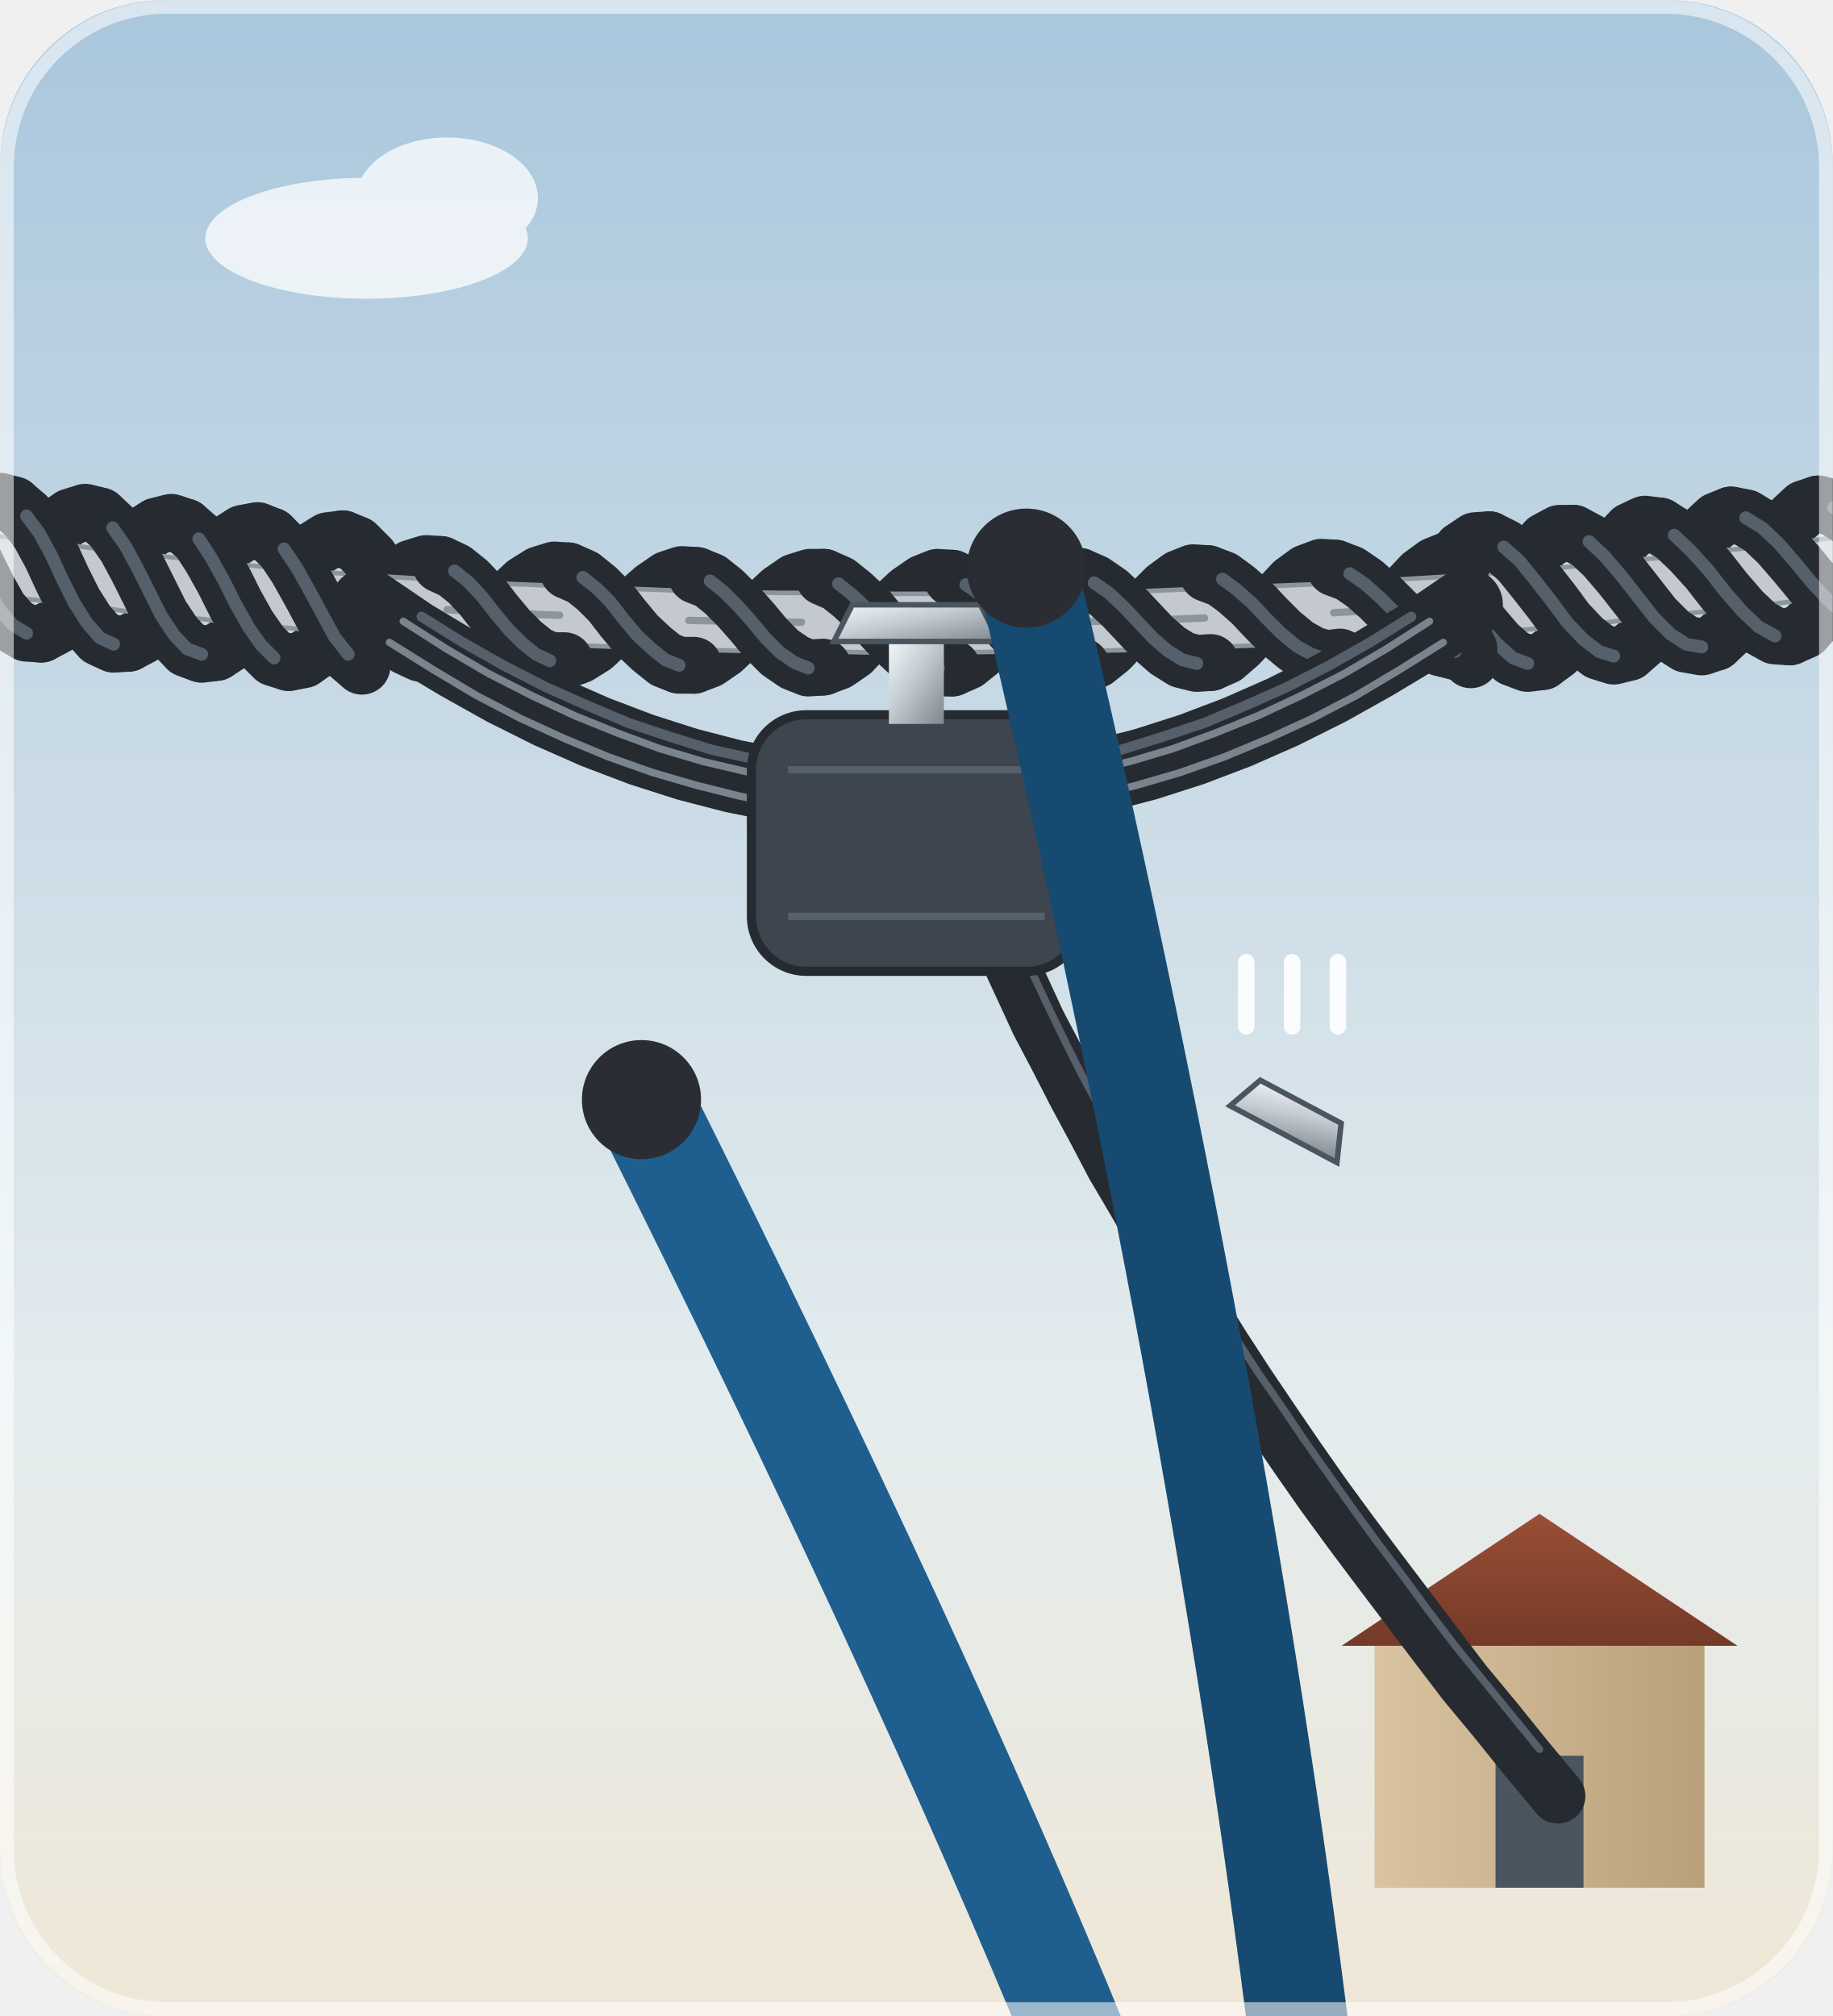
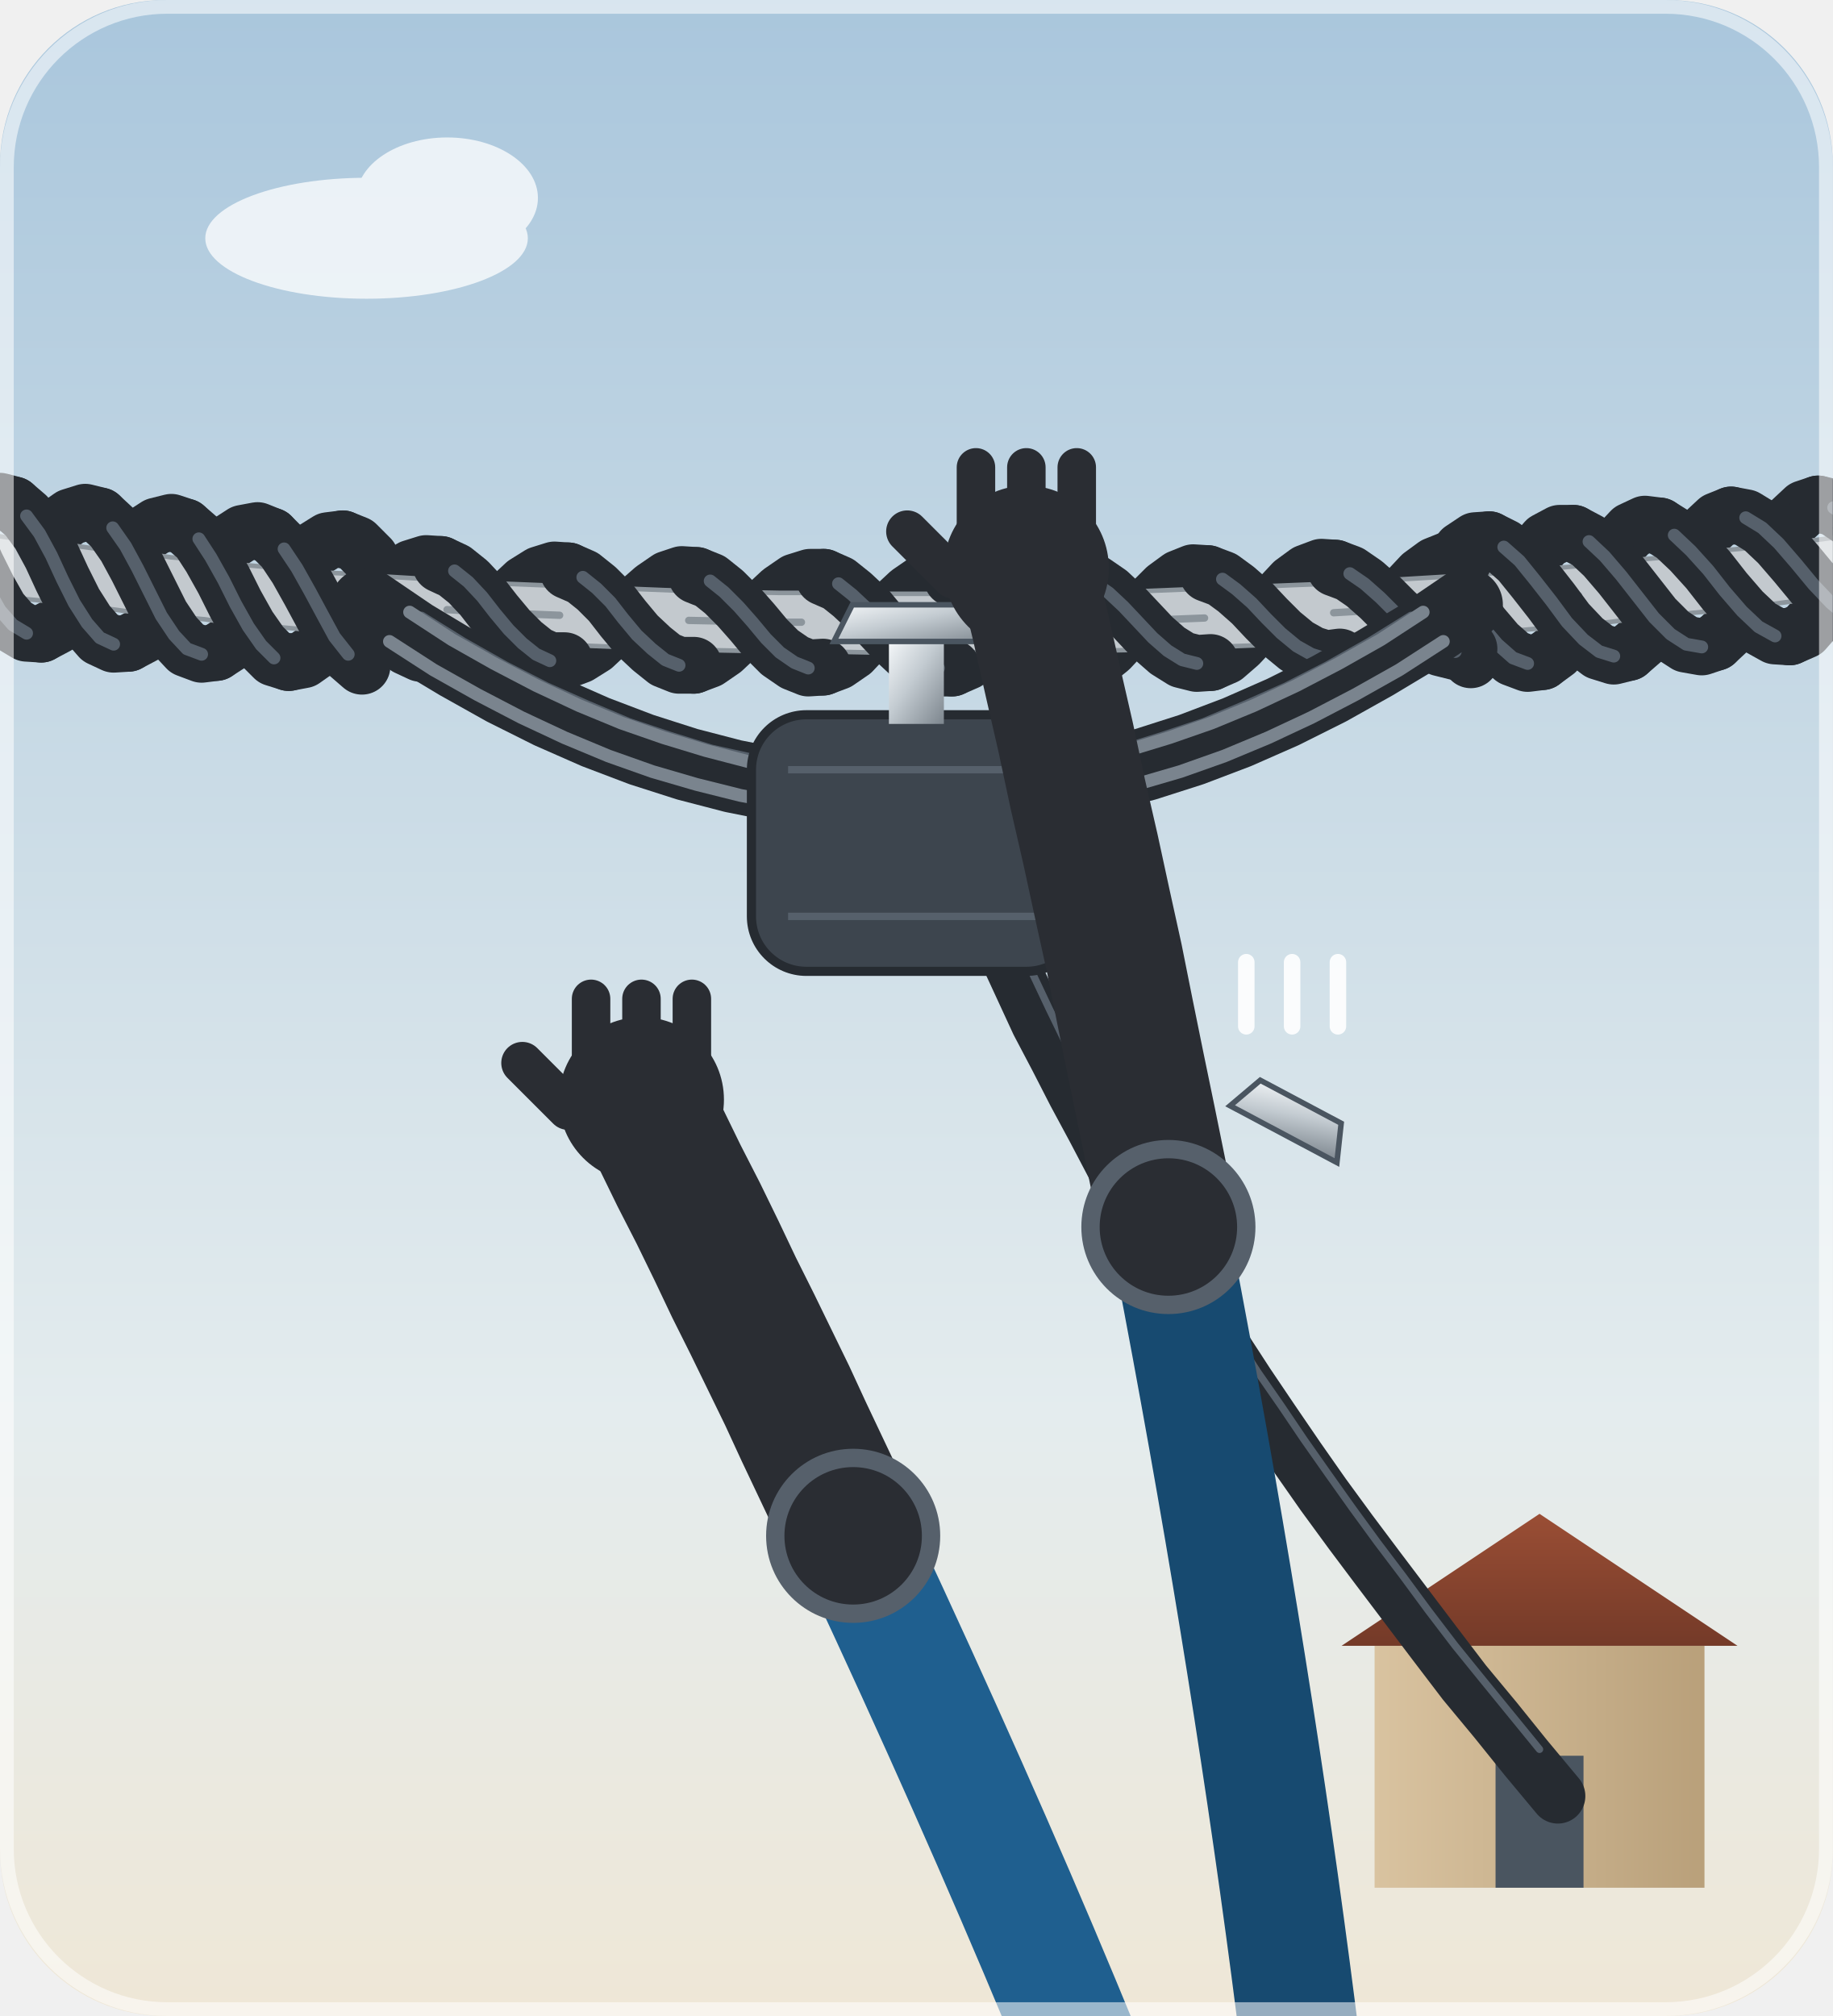
<svg xmlns="http://www.w3.org/2000/svg" viewBox="0 0 200 220" width="200" height="220">
  <defs>
    <linearGradient id="day" x1="0" y1="0" x2="0" y2="1">
      <stop offset="0" stop-color="#7FB2DA" />
      <stop offset="1" stop-color="#D6E7F0" />
    </linearGradient>
    <linearGradient id="near" x1="0" y1="0" x2="0" y2="1">
      <stop offset="0" stop-color="#A9C6DC" />
      <stop offset="0.7" stop-color="#E4ECEE" />
      <stop offset="1" stop-color="#EFE7D6" />
    </linearGradient>
    <linearGradient id="ground" x1="0" y1="0" x2="0" y2="1">
      <stop offset="0" stop-color="#9DBB72" />
      <stop offset="1" stop-color="#7E9C55" />
    </linearGradient>
    <linearGradient id="road" x1="0" y1="0" x2="0" y2="1">
      <stop offset="0" stop-color="#B9AE98" />
      <stop offset="1" stop-color="#9C917C" />
    </linearGradient>
    <linearGradient id="pole" x1="0" y1="0" x2="1" y2="0">
      <stop offset="0" stop-color="#8E979E" />
      <stop offset="0.5" stop-color="#C6CED4" />
      <stop offset="1" stop-color="#7C858C" />
    </linearGradient>
    <linearGradient id="steel" x1="0" y1="0" x2="1" y2="1">
      <stop offset="0" stop-color="#F4F7F9" />
      <stop offset="0.45" stop-color="#C3CBD1" />
      <stop offset="1" stop-color="#7D868E" />
    </linearGradient>
    <linearGradient id="ceramic" x1="0" y1="0" x2="1" y2="0">
      <stop offset="0" stop-color="#D9D3C6" />
      <stop offset="0.45" stop-color="#FAF8F2" />
      <stop offset="1" stop-color="#C8C1B2" />
    </linearGradient>
    <linearGradient id="shirt" x1="0" y1="0" x2="1" y2="0">
      <stop offset="0" stop-color="#1A5280" />
      <stop offset="0.5" stop-color="#2A6EA3" />
      <stop offset="1" stop-color="#184B75" />
    </linearGradient>
    <linearGradient id="drum" x1="0" y1="0" x2="1" y2="0">
      <stop offset="0" stop-color="#7A5A3A" />
      <stop offset="0.5" stop-color="#A47C52" />
      <stop offset="1" stop-color="#6E5034" />
    </linearGradient>
    <linearGradient id="house" x1="0" y1="0" x2="1" y2="0">
      <stop offset="0" stop-color="#D9C3A0" />
      <stop offset="1" stop-color="#B9A07A" />
    </linearGradient>
    <linearGradient id="roof" x1="0" y1="0" x2="0" y2="1">
      <stop offset="0" stop-color="#9A4E35" />
      <stop offset="1" stop-color="#743A28" />
    </linearGradient>
    <radialGradient id="glow" cx="0.5" cy="0.5" r="0.5">
      <stop offset="0" stop-color="#FFF6C8" />
      <stop offset="1" stop-color="#FFE08A" stop-opacity="0" />
    </radialGradient>
    <clipPath id="card">
      <rect x="0" y="0" width="200" height="220" rx="18" />
    </clipPath>
  </defs>
  <g clip-path="url(#card)">
    <rect width="200" height="220" fill="url(#near)" />
    <g fill="#FFFFFF" opacity="0.75">
      <ellipse cx="40" cy="26" rx="17.6" ry="6.6" />
      <ellipse cx="48.8" cy="21.6" rx="9.9" ry="6.6" />
    </g>
    <rect x="150" y="179.6" width="36" height="26.4" fill="url(#house)" />
    <path d="M146.4 179.6 L168 165.2 L189.6 179.6 Z" fill="url(#roof)" />
    <rect x="163.2" y="191.6" width="9.6" height="14.4" fill="#4A5560" />
    <path d="M-5.1 67.9 L-3.4 67.2 L-1.5 65.8 L0.3 63.8 L2.2 61.6 L4.1 59.4 L6 57.6 L7.7 56.4 L9.3 55.9 L10.9 56.3" stroke="#262B31" stroke-width="6.2" fill="none" stroke-linecap="round" stroke-linejoin="round" />
    <path d="M23.6 71.2 L25.3 70.1 L27.1 68.4 L28.9 66.2 L30.7 63.9 L32.4 61.7 L34.2 60 L35.8 59 L37.4 58.8" stroke="#262B31" stroke-width="6.2" fill="none" stroke-linecap="round" stroke-linejoin="round" />
    <path d="M-12.9 66 L-11.1 64.7 L-9.2 62.8 L-7.3 60.6 L-5.3 58.4 L-3.5 56.5 L-1.7 55.2 L-0 54.7 L1.5 55.1" stroke="#262B31" stroke-width="6.2" fill="none" stroke-linecap="round" stroke-linejoin="round" />
    <path d="M14 70.2 L15.7 69.3 L17.5 67.7 L19.4 65.6 L21.2 63.3 L23 61.1 L24.8 59.3 L26.5 58.2 L28.1 57.9 L29.6 58.5" stroke="#262B31" stroke-width="6.2" fill="none" stroke-linecap="round" stroke-linejoin="round" />
    <path d="M-11.1 54 L-9.4 53.4 L-7.8 53.7" stroke="#262B31" stroke-width="6.2" fill="none" stroke-linecap="round" stroke-linejoin="round" />
    <path d="M4.5 69.2 L6.2 68.3 L8 66.8 L9.9 64.8 L11.7 62.5 L13.6 60.3 L15.4 58.5 L17.1 57.4 L18.7 57 L20.2 57.5" stroke="#262B31" stroke-width="6.2" fill="none" stroke-linecap="round" stroke-linejoin="round" />
    <path d="M31.5 72.3 L33.1 72 L34.8 70.8 L36.6 69 L38.4 66.8 L40.1 64.4" stroke="#262B31" stroke-width="6.2" fill="none" stroke-linecap="round" stroke-linejoin="round" />
    <path d="M-12 60 L-9.8 60.3 L-7.7 60.7 L-5.5 61 L-3.3 61.3 L-1.2 61.6 L1 61.9 L3.2 62.2 L5.3 62.4 L7.5 62.7 L9.7 63 L11.8 63.2 L14 63.5 L16.2 63.7 L18.3 64 L20.5 64.2 L22.7 64.4 L24.8 64.7 L27 64.9 L29.2 65.1 L31.3 65.3 L33.5 65.5 L35.7 65.7 L37.8 65.8 L40 66" stroke="#8C959C" stroke-width="6.9" fill="none" stroke-linecap="round" stroke-linejoin="round" />
    <path d="M-12 60 L-9.8 60.3 L-7.7 60.7 L-5.5 61 L-3.3 61.3 L-1.2 61.6 L1 61.9 L3.2 62.2 L5.3 62.4 L7.5 62.7 L9.7 63 L11.8 63.2 L14 63.5 L16.2 63.7 L18.3 64 L20.5 64.2 L22.7 64.4 L24.8 64.7 L27 64.9 L29.2 65.1 L31.3 65.3 L33.5 65.5 L35.7 65.7 L37.8 65.8 L40 66" stroke="#C3C9CE" stroke-width="5.9" fill="none" stroke-linecap="round" stroke-linejoin="round" />
    <path d="M-12 60 L-9.8 60.3 L-7.7 60.7 L-5.5 61 L-3.3 61.3 L-1.2 61.6 L1 61.9 L3.2 62.2 L5.3 62.4 L7.5 62.7 L9.7 63 L11.8 63.2 L14 63.5 L16.2 63.7 L18.3 64 L20.5 64.2 L22.7 64.4 L24.8 64.7 L27 64.9 L29.2 65.1 L31.3 65.3 L33.5 65.5 L35.7 65.7 L37.8 65.8 L40 66" stroke="#8C959C" stroke-width="0.8" fill="none" stroke-linecap="round" stroke-linejoin="round" stroke-dasharray="3.5 5.3" />
    <path d="M-12 60 L-10.8 62.7 L-9.5 65 L-8.2 66.8 L-6.7 67.8 L-5.1 67.9" stroke="#262B31" stroke-width="6.2" fill="none" stroke-linecap="round" stroke-linejoin="round" />
    <path d="M-10.8 62.7 L-9.5 65 L-8.2 66.8 L-6.7 67.8" stroke="#56606B" stroke-width="1.4" fill="none" stroke-linecap="round" stroke-linejoin="round" />
    <path d="M10.9 56.3 L12.3 57.6 L13.7 59.6 L15 62 L16.3 64.6 L17.6 67.2 L19 69.3 L20.4 70.8 L22 71.4 L23.6 71.2" stroke="#262B31" stroke-width="6.2" fill="none" stroke-linecap="round" stroke-linejoin="round" />
    <path d="M12.3 57.6 L13.7 59.6 L15 62 L16.3 64.6 L17.6 67.2 L19 69.3 L20.4 70.8 L22 71.4" stroke="#56606B" stroke-width="1.4" fill="none" stroke-linecap="round" stroke-linejoin="round" />
    <path d="M37.4 58.8 L38.9 59.4 L40.4 60.9" stroke="#262B31" stroke-width="6.2" fill="none" stroke-linecap="round" stroke-linejoin="round" />
    <path d="M38.9 59.4" stroke="#56606B" stroke-width="1.4" fill="none" stroke-linecap="round" stroke-linejoin="round" />
    <path d="M1.5 55.1 L2.9 56.3 L4.3 58.2 L5.6 60.6 L6.8 63.2 L8.1 65.8 L9.5 68 L10.9 69.6 L12.4 70.3 L14 70.2" stroke="#262B31" stroke-width="6.2" fill="none" stroke-linecap="round" stroke-linejoin="round" />
    <path d="M2.9 56.3 L4.3 58.2 L5.6 60.6 L6.8 63.2 L8.1 65.8 L9.5 68 L10.9 69.6 L12.4 70.3" stroke="#56606B" stroke-width="1.4" fill="none" stroke-linecap="round" stroke-linejoin="round" />
    <path d="M29.6 58.5 L31 59.9 L32.4 62 L33.8 64.5 L35.2 67.1 L36.5 69.5 L38 71.4 L39.5 72.7" stroke="#262B31" stroke-width="6.2" fill="none" stroke-linecap="round" stroke-linejoin="round" />
    <path d="M31 59.9 L32.4 62 L33.8 64.5 L35.2 67.1 L36.5 69.5 L38 71.4" stroke="#56606B" stroke-width="1.4" fill="none" stroke-linecap="round" stroke-linejoin="round" />
    <path d="M-7.8 53.7 L-6.4 54.8 L-5.1 56.6 L-3.8 59 L-2.6 61.7 L-1.3 64.3 L-0 66.6 L1.4 68.2 L2.9 69.1 L4.5 69.2" stroke="#262B31" stroke-width="6.2" fill="none" stroke-linecap="round" stroke-linejoin="round" />
    <path d="M-6.4 54.8 L-5.1 56.6 L-3.8 59 L-2.6 61.7 L-1.3 64.3 L-0 66.6 L1.4 68.2 L2.9 69.1" stroke="#56606B" stroke-width="1.4" fill="none" stroke-linecap="round" stroke-linejoin="round" />
    <path d="M20.2 57.5 L21.7 58.8 L23 60.8 L24.4 63.3 L25.7 65.9 L27.1 68.4 L28.5 70.4 L29.9 71.8 L31.5 72.3" stroke="#262B31" stroke-width="6.2" fill="none" stroke-linecap="round" stroke-linejoin="round" />
    <path d="M21.7 58.8 L23 60.8 L24.4 63.3 L25.7 65.9 L27.1 68.4 L28.5 70.4 L29.9 71.8" stroke="#56606B" stroke-width="1.4" fill="none" stroke-linecap="round" stroke-linejoin="round" />
    <path d="M168.3 72.2 L169.8 71.1 L171.2 69.2 L172.5 66.8 L173.8 64.2 L175.2 61.7 L176.5 59.5 L178 57.9 L179.5 57.2 L181.1 57.4" stroke="#262B31" stroke-width="6.2" fill="none" stroke-linecap="round" stroke-linejoin="round" />
    <path d="M195.3 69.5 L196.9 68.8 L198.3 67.2 L199.7 65.1 L201 62.5 L202.3 59.8 L203.6 57.3 L205 55.4 L206.5 54.2 L208.1 53.8" stroke="#262B31" stroke-width="6.2" fill="none" stroke-linecap="round" stroke-linejoin="round" />
    <path d="M160.5 72 L161.9 70.3 L163.2 68 L164.6 65.4 L165.9 62.9 L167.3 60.6 L168.7 59 L170.2 58.2 L171.7 58.2" stroke="#262B31" stroke-width="6.2" fill="none" stroke-linecap="round" stroke-linejoin="round" />
    <path d="M187.2 70.1 L188.7 68.7 L190.1 66.6 L191.4 64 L192.7 61.4 L194 58.9 L195.4 56.9 L196.9 55.5 L198.4 55" stroke="#262B31" stroke-width="6.2" fill="none" stroke-linecap="round" stroke-linejoin="round" />
    <path d="M159.5 60 L161 59 L162.5 58.9" stroke="#262B31" stroke-width="6.2" fill="none" stroke-linecap="round" stroke-linejoin="round" />
    <path d="M177.7 71.2 L179.2 69.9 L180.6 68 L181.9 65.5 L183.2 62.8 L184.5 60.3 L185.9 58.2 L187.4 56.8 L188.9 56.2" stroke="#262B31" stroke-width="6.2" fill="none" stroke-linecap="round" stroke-linejoin="round" />
    <path d="M205.1 68.3 L206.6 67.4 L208.1 65.7 L209.4 63.4 L210.8 60.8 L212.1 58.1 L213.4 55.7" stroke="#262B31" stroke-width="6.2" fill="none" stroke-linecap="round" stroke-linejoin="round" />
    <path d="M160 66 L162.2 65.8 L164.3 65.7 L166.5 65.5 L168.7 65.3 L170.9 65.1 L173.1 64.9 L175.3 64.7 L177.6 64.4 L179.8 64.2 L182 64 L184.3 63.7 L186.5 63.5 L188.8 63.2 L191 63 L193.3 62.7 L195.6 62.4 L197.8 62.2 L200.1 61.9 L202.4 61.6 L204.7 61.3 L207 61 L209.3 60.7 L211.7 60.3 L214 60" stroke="#8C959C" stroke-width="6.9" fill="none" stroke-linecap="round" stroke-linejoin="round" />
    <path d="M160 66 L162.2 65.8 L164.3 65.7 L166.5 65.5 L168.7 65.3 L170.9 65.1 L173.1 64.9 L175.3 64.7 L177.6 64.4 L179.8 64.2 L182 64 L184.3 63.7 L186.5 63.5 L188.8 63.2 L191 63 L193.3 62.7 L195.6 62.4 L197.8 62.2 L200.1 61.9 L202.4 61.6 L204.7 61.3 L207 61 L209.3 60.7 L211.7 60.3 L214 60" stroke="#C3C9CE" stroke-width="5.9" fill="none" stroke-linecap="round" stroke-linejoin="round" />
    <path d="M160 66 L162.2 65.8 L164.3 65.7 L166.5 65.5 L168.7 65.3 L170.9 65.1 L173.1 64.9 L175.3 64.7 L177.6 64.4 L179.8 64.2 L182 64 L184.3 63.7 L186.5 63.5 L188.8 63.2 L191 63 L193.3 62.7 L195.6 62.4 L197.8 62.2 L200.1 61.9 L202.4 61.6 L204.7 61.3 L207 61 L209.3 60.7 L211.7 60.3 L214 60" stroke="#8C959C" stroke-width="0.8" fill="none" stroke-linecap="round" stroke-linejoin="round" stroke-dasharray="3.5 5.3" />
    <path d="M160 66 L161.7 68.3 L163.4 70.3 L165.1 71.8 L166.7 72.4 L168.3 72.2" stroke="#262B31" stroke-width="6.2" fill="none" stroke-linecap="round" stroke-linejoin="round" />
    <path d="M161.7 68.3 L163.4 70.3 L165.1 71.8 L166.7 72.4" stroke="#56606B" stroke-width="1.4" fill="none" stroke-linecap="round" stroke-linejoin="round" />
    <path d="M181.1 57.4 L182.7 58.4 L184.5 60.1 L186.4 62.2 L188.2 64.5 L190.1 66.7 L191.9 68.4 L193.7 69.4 L195.3 69.5" stroke="#262B31" stroke-width="6.2" fill="none" stroke-linecap="round" stroke-linejoin="round" />
    <path d="M182.7 58.4 L184.5 60.1 L186.4 62.2 L188.2 64.5 L190.1 66.7 L191.9 68.4 L193.7 69.4" stroke="#56606B" stroke-width="1.4" fill="none" stroke-linecap="round" stroke-linejoin="round" />
    <path d="M208.1 53.8 L209.9 54.3 L211.7 55.6 L213.6 57.5" stroke="#262B31" stroke-width="6.2" fill="none" stroke-linecap="round" stroke-linejoin="round" />
    <path d="M209.9 54.3 L211.7 55.6" stroke="#56606B" stroke-width="1.4" fill="none" stroke-linecap="round" stroke-linejoin="round" />
    <path d="M171.7 58.2 L173.4 59.1 L175.1 60.7 L176.9 62.8 L178.7 65.1 L180.5 67.4 L182.3 69.2 L184 70.3 L185.7 70.6 L187.2 70.1" stroke="#262B31" stroke-width="6.2" fill="none" stroke-linecap="round" stroke-linejoin="round" />
    <path d="M173.4 59.1 L175.1 60.7 L176.9 62.8 L178.7 65.1 L180.5 67.4 L182.3 69.2 L184 70.3 L185.7 70.6" stroke="#56606B" stroke-width="1.4" fill="none" stroke-linecap="round" stroke-linejoin="round" />
    <path d="M198.4 55 L200.1 55.4 L201.9 56.6 L203.8 58.5 L205.7 60.6 L207.7 62.9 L209.6 64.9 L211.5 66.3 L213.3 67 L215 66.9" stroke="#262B31" stroke-width="6.2" fill="none" stroke-linecap="round" stroke-linejoin="round" />
    <path d="M200.1 55.4 L201.9 56.6 L203.8 58.5 L205.7 60.6 L207.7 62.9 L209.6 64.9 L211.5 66.3 L213.3 67" stroke="#56606B" stroke-width="1.4" fill="none" stroke-linecap="round" stroke-linejoin="round" />
    <path d="M162.5 58.9 L164.1 59.7 L165.8 61.2 L167.5 63.3 L169.3 65.6 L171 67.9 L172.8 69.8 L174.5 71.1 L176.1 71.6 L177.7 71.2" stroke="#262B31" stroke-width="6.2" fill="none" stroke-linecap="round" stroke-linejoin="round" />
    <path d="M164.1 59.7 L165.8 61.2 L167.5 63.3 L169.3 65.6 L171 67.9 L172.8 69.8 L174.5 71.1 L176.1 71.6" stroke="#56606B" stroke-width="1.4" fill="none" stroke-linecap="round" stroke-linejoin="round" />
    <path d="M188.9 56.2 L190.5 56.5 L192.3 57.6 L194.1 59.3 L196 61.5 L197.9 63.8 L199.8 65.8 L201.7 67.4 L203.4 68.3 L205.1 68.3" stroke="#262B31" stroke-width="6.2" fill="none" stroke-linecap="round" stroke-linejoin="round" />
    <path d="M190.5 56.5 L192.3 57.6 L194.1 59.3 L196 61.5 L197.9 63.8 L199.8 65.8 L201.7 67.4 L203.4 68.3" stroke="#56606B" stroke-width="1.4" fill="none" stroke-linecap="round" stroke-linejoin="round" />
    <path d="M47.5 71.4 L49.1 70.9 L50.7 69.8 L52.4 68.4 L54 66.8 L55.7 65.2 L57.3 63.7 L58.9 62.7 L60.5 62.2 L62 62.3" stroke="#262B31" stroke-width="6.2" fill="none" stroke-linecap="round" stroke-linejoin="round" />
    <path d="M75.7 72.6 L77.3 72 L78.9 70.9 L80.5 69.4 L82.1 67.7 L83.7 66 L85.2 64.6 L86.8 63.5 L88.4 63 L89.9 63" stroke="#262B31" stroke-width="6.2" fill="none" stroke-linecap="round" stroke-linejoin="round" />
    <path d="M103.9 72.9 L105.5 72.2 L107 71 L108.6 69.5 L110.1 67.7 L111.7 66 L113.2 64.5 L114.7 63.4 L116.3 62.9 L117.8 62.9" stroke="#262B31" stroke-width="6.2" fill="none" stroke-linecap="round" stroke-linejoin="round" />
    <path d="M132.1 72.3 L133.7 71.6 L135.2 70.3 L136.7 68.7 L138.2 66.9 L139.7 65.1 L141.1 63.6 L142.6 62.5 L144.2 61.9 L145.7 62" stroke="#262B31" stroke-width="6.2" fill="none" stroke-linecap="round" stroke-linejoin="round" />
    <path d="M40 66 L41.7 64.4 L43.3 63 L44.9 62 L46.5 61.5 L48.1 61.6" stroke="#262B31" stroke-width="6.2" fill="none" stroke-linecap="round" stroke-linejoin="round" />
    <path d="M61.6 72.1 L63.2 71.5 L64.8 70.5 L66.4 69 L68.1 67.4 L69.7 65.7 L71.3 64.3 L72.9 63.2 L74.4 62.7 L76 62.8" stroke="#262B31" stroke-width="6.2" fill="none" stroke-linecap="round" stroke-linejoin="round" />
    <path d="M89.8 72.8 L91.4 72.2 L93 71.1 L94.5 69.5 L96.1 67.8 L97.7 66.1 L99.2 64.7 L100.8 63.6 L102.3 63 L103.9 63.1" stroke="#262B31" stroke-width="6.2" fill="none" stroke-linecap="round" stroke-linejoin="round" />
    <path d="M118 72.7 L119.6 72 L121.1 70.8 L122.6 69.2 L124.1 67.4 L125.7 65.7 L127.2 64.2 L128.7 63.1 L130.2 62.5 L131.8 62.6" stroke="#262B31" stroke-width="6.2" fill="none" stroke-linecap="round" stroke-linejoin="round" />
    <path d="M146.2 71.7 L147.8 70.9 L149.3 69.6 L150.7 68 L152.2 66.2 L153.6 64.4 L155.1 62.8 L156.6 61.7 L158.1 61.1 L159.7 61.2" stroke="#262B31" stroke-width="6.2" fill="none" stroke-linecap="round" stroke-linejoin="round" />
    <path d="M40 66 L45 66.3 L50 66.6 L55 66.9 L60 67.1 L65 67.3 L70 67.5 L75 67.7 L80 67.8 L85 67.9 L90 67.9 L95 68 L100 68 L105 68 L110 67.9 L115 67.9 L120 67.8 L125 67.7 L130 67.5 L135 67.3 L140 67.1 L145 66.9 L150 66.6 L155 66.3 L160 66" stroke="#8C959C" stroke-width="6.9" fill="none" stroke-linecap="round" stroke-linejoin="round" />
    <path d="M40 66 L45 66.3 L50 66.6 L55 66.9 L60 67.1 L65 67.3 L70 67.5 L75 67.7 L80 67.8 L85 67.9 L90 67.9 L95 68 L100 68 L105 68 L110 67.9 L115 67.9 L120 67.8 L125 67.7 L130 67.5 L135 67.3 L140 67.1 L145 66.9 L150 66.6 L155 66.3 L160 66" stroke="#C3C9CE" stroke-width="5.9" fill="none" stroke-linecap="round" stroke-linejoin="round" />
    <path d="M40 66 L45 66.3 L50 66.6 L55 66.9 L60 67.1 L65 67.3 L70 67.5 L75 67.7 L80 67.8 L85 67.9 L90 67.9 L95 68 L100 68 L105 68 L110 67.9 L115 67.9 L120 67.8 L125 67.7 L130 67.5 L135 67.3 L140 67.1 L145 66.9 L150 66.6 L155 66.3 L160 66" stroke="#8C959C" stroke-width="0.8" fill="none" stroke-linecap="round" stroke-linejoin="round" stroke-dasharray="3.5 5.3" />
    <path d="M40 66 L41.4 67.8 L42.9 69.4 L44.4 70.6 L45.9 71.3 L47.5 71.4" stroke="#262B31" stroke-width="6.2" fill="none" stroke-linecap="round" stroke-linejoin="round" />
    <path d="M41.4 67.8 L42.9 69.4 L44.4 70.6 L45.9 71.3" stroke="#56606B" stroke-width="1.4" fill="none" stroke-linecap="round" stroke-linejoin="round" />
    <path d="M62 62.3 L63.6 63 L65.1 64.2 L66.6 65.7 L68 67.5 L69.5 69.3 L71.1 70.8 L72.6 72 L74.1 72.6 L75.7 72.6" stroke="#262B31" stroke-width="6.2" fill="none" stroke-linecap="round" stroke-linejoin="round" />
    <path d="M63.6 63 L65.1 64.2 L66.6 65.7 L68 67.5 L69.5 69.3 L71.1 70.8 L72.6 72 L74.1 72.6" stroke="#56606B" stroke-width="1.4" fill="none" stroke-linecap="round" stroke-linejoin="round" />
    <path d="M89.9 63 L91.5 63.7 L93 64.9 L94.6 66.4 L96.1 68.2 L97.7 69.9 L99.2 71.3 L100.8 72.4 L102.4 72.9 L103.9 72.9" stroke="#262B31" stroke-width="6.2" fill="none" stroke-linecap="round" stroke-linejoin="round" />
    <path d="M91.5 63.7 L93 64.9 L94.6 66.4 L96.1 68.2 L97.7 69.9 L99.2 71.3 L100.8 72.4 L102.4 72.9" stroke="#56606B" stroke-width="1.4" fill="none" stroke-linecap="round" stroke-linejoin="round" />
    <path d="M117.8 62.9 L119.4 63.6 L121 64.7 L122.6 66.2 L124.2 67.9 L125.8 69.6 L127.4 71 L129 72 L130.6 72.4 L132.1 72.3" stroke="#262B31" stroke-width="6.2" fill="none" stroke-linecap="round" stroke-linejoin="round" />
    <path d="M119.4 63.6 L121 64.7 L122.6 66.2 L124.2 67.9 L125.8 69.6 L127.4 71 L129 72 L130.6 72.4" stroke="#56606B" stroke-width="1.4" fill="none" stroke-linecap="round" stroke-linejoin="round" />
    <path d="M145.7 62 L147.3 62.6 L148.9 63.7 L150.6 65.2 L152.2 66.8 L153.9 68.4 L155.5 69.8 L157.2 70.7 L158.8 71.1 L160.3 70.8" stroke="#262B31" stroke-width="6.2" fill="none" stroke-linecap="round" stroke-linejoin="round" />
    <path d="M147.3 62.6 L148.9 63.7 L150.6 65.2 L152.2 66.8 L153.9 68.4 L155.5 69.8 L157.2 70.7 L158.8 71.1" stroke="#56606B" stroke-width="1.4" fill="none" stroke-linecap="round" stroke-linejoin="round" />
    <path d="M48.1 61.6 L49.6 62.3 L51.1 63.5 L52.6 65.1 L54 66.9 L55.5 68.7 L57 70.2 L58.5 71.4 L60 72.1 L61.6 72.1" stroke="#262B31" stroke-width="6.2" fill="none" stroke-linecap="round" stroke-linejoin="round" />
    <path d="M49.6 62.3 L51.1 63.5 L52.6 65.1 L54 66.9 L55.5 68.7 L57 70.2 L58.5 71.4 L60 72.1" stroke="#56606B" stroke-width="1.4" fill="none" stroke-linecap="round" stroke-linejoin="round" />
    <path d="M76 62.8 L77.5 63.4 L79 64.6 L80.6 66.2 L82.1 67.9 L83.6 69.7 L85.1 71.2 L86.7 72.3 L88.2 72.9 L89.8 72.8" stroke="#262B31" stroke-width="6.2" fill="none" stroke-linecap="round" stroke-linejoin="round" />
    <path d="M77.5 63.4 L79 64.6 L80.6 66.2 L82.1 67.9 L83.6 69.7 L85.1 71.2 L86.7 72.3 L88.2 72.9" stroke="#56606B" stroke-width="1.4" fill="none" stroke-linecap="round" stroke-linejoin="round" />
    <path d="M103.9 63.1 L105.4 63.8 L107 64.9 L108.6 66.4 L110.1 68.1 L111.7 69.8 L113.3 71.3 L114.9 72.3 L116.5 72.8 L118 72.7" stroke="#262B31" stroke-width="6.2" fill="none" stroke-linecap="round" stroke-linejoin="round" />
    <path d="M105.4 63.8 L107 64.9 L108.6 66.4 L110.1 68.1 L111.7 69.8 L113.3 71.3 L114.9 72.3 L116.5 72.8" stroke="#56606B" stroke-width="1.4" fill="none" stroke-linecap="round" stroke-linejoin="round" />
    <path d="M131.8 62.6 L133.4 63.2 L134.9 64.3 L136.6 65.8 L138.2 67.5 L139.8 69.1 L141.5 70.5 L143.1 71.4 L144.7 71.9 L146.2 71.7" stroke="#262B31" stroke-width="6.2" fill="none" stroke-linecap="round" stroke-linejoin="round" />
    <path d="M133.4 63.2 L134.9 64.3 L136.6 65.8 L138.2 67.5 L139.8 69.1 L141.5 70.5 L143.1 71.4 L144.7 71.9" stroke="#56606B" stroke-width="1.4" fill="none" stroke-linecap="round" stroke-linejoin="round" />
    <path d="M40 66 L45 69.4 L50 72.4 L55 75.2 L60 77.7 L65 79.9 L70 81.8 L75 83.4 L80 84.7 L85 85.7 L90 86.4 L95 86.9 L100 87 L105 86.9 L110 86.4 L115 85.7 L120 84.7 L125 83.4 L130 81.8 L135 79.9 L140 77.7 L145 75.2 L150 72.4 L155 69.4 L160 66" stroke="#262B31" stroke-width="8" fill="none" stroke-linecap="round" stroke-linejoin="round" />
    <path d="M46 67.3 L50.5 70.1 L55.1 72.7 L59.6 75 L64.1 77 L68.6 78.9 L73.1 80.4 L77.6 81.8 L82.1 82.8 L86.6 83.7 L91 84.3 L95.5 84.6 L100 84.8 L104.5 84.6 L109 84.3 L113.4 83.7 L117.9 82.8 L122.4 81.8 L126.9 80.4 L131.4 78.9 L135.9 77 L140.4 75 L144.9 72.7 L149.5 70.1 L154 67.3" stroke="#56606B" stroke-width="1.1" fill="none" stroke-linecap="round" stroke-linejoin="round" />
-     <path d="M44 67.8 L48.7 70.8 L53.3 73.5 L58 75.9 L62.7 78.1 L67.4 80 L72 81.7 L76.7 83.1 L81.4 84.2 L86 85.1 L90.7 85.8 L95.3 86.2 L100 86.3 L104.7 86.2 L109.3 85.8 L114 85.1 L118.6 84.2 L123.3 83.1 L128 81.7 L132.6 80 L137.3 78.1 L142 75.9 L146.7 73.5 L151.3 70.8 L156 67.8" stroke="#7A848E" stroke-width="0.8" fill="none" stroke-linecap="round" stroke-linejoin="round" />
-     <path d="M42.5 70.1 L47.3 73.1 L52 75.9 L56.8 78.4 L61.6 80.6 L66.4 82.6 L71.2 84.3 L76 85.7 L80.8 86.9 L85.6 87.8 L90.4 88.5 L95.2 88.9 L100 89 L104.8 88.9 L109.6 88.5 L114.4 87.8 L119.2 86.9 L124 85.7 L128.8 84.3 L133.6 82.6 L138.4 80.6 L143.2 78.4 L148 75.9 L152.7 73.1 L157.5 70.1" stroke="#7A848E" stroke-width="0.8" fill="none" stroke-linecap="round" stroke-linejoin="round" />
+     <path d="M44.7 66.8 L49.3 69.8 L53.9 72.4 L58.5 74.8 L63.2 77 L67.8 78.9 L72.4 80.5 L77 81.9 L81.6 83.1 L86.2 83.9 L90.8 84.6 L95.4 85 L100 85.1 L104.6 85 L109.2 84.6 L113.8 83.9 L118.4 83.1 L123 81.9 L127.6 80.5 L132.2 78.9 L136.8 77 L141.5 74.8 L146.1 72.4 L150.7 69.8 L155.3 66.8" stroke="#7A848E" stroke-width="1.4" fill="none" stroke-linecap="round" stroke-linejoin="round" />
+     <path d="M42.5 70 L47.3 73.1 L52.1 75.8 L56.9 78.3 L61.6 80.5 L66.4 82.5 L71.2 84.2 L76 85.6 L80.8 86.8 L85.6 87.7 L90.4 88.4 L95.2 88.8 L100 88.9 L104.8 88.8 L109.6 88.4 L114.4 87.7 L119.2 86.8 L124 85.6 L128.8 84.2 L133.6 82.5 L138.4 80.5 L143.1 78.3 L147.9 75.8 L152.7 73.1 L157.5 70" stroke="#7A848E" stroke-width="1.4" fill="none" stroke-linecap="round" stroke-linejoin="round" />
    <path d="M108 100 L109.7 103.8 L111.5 107.7 L113.3 111.6 L115.3 115.4 L117.3 119.3 L119.4 123.2 L121.5 127.2 L123.8 131.1 L126.1 135.1 L128.5 139 L131 143 L133.5 147 L136.1 151 L138.8 155 L141.6 159.1 L144.4 163.1 L147.4 167.2 L150.4 171.2 L153.5 175.3 L156.6 179.4 L159.8 183.6 L163.2 187.7 L166.5 191.8 L170 196" stroke="#262B31" stroke-width="6" fill="none" stroke-linecap="round" stroke-linejoin="round" />
    <path d="M111.2 103 L112.8 106.5 L114.5 110.1 L116.2 113.6 L118 117.2 L119.9 120.7 L121.9 124.3 L123.9 127.9 L126 131.5 L128.1 135.1 L130.3 138.8 L132.6 142.4 L134.9 146.1 L137.3 149.8 L139.8 153.4 L142.3 157.1 L144.9 160.8 L147.6 164.6 L150.3 168.3 L153.1 172 L155.9 175.8 L158.8 179.6 L161.8 183.3 L164.9 187.1 L168 190.9" stroke="#56606B" stroke-width="0.8" fill="none" stroke-linecap="round" stroke-linejoin="round" />
    <rect x="82" y="78" width="36" height="28" rx="6" fill="#3D454E" stroke="#262B31" stroke-width="1" />
    <path d="M86 84 h28 M86 100 h28" stroke="#56606B" stroke-width="0.8" />
    <rect x="97" y="70" width="6" height="9" fill="url(#steel)" />
    <path d="M93 66 h14 l2 4 h-18 Z" fill="url(#steel)" stroke="#4A5560" stroke-width="0.6" />
    <path d="M136 120 h10 l1.6 4 h-13.2 Z" fill="url(#steel)" stroke="#4A5560" stroke-width="0.6" transform="rotate(28 141 122)" />
    <g stroke="#FFFFFF" stroke-width="1.8" stroke-linecap="round" opacity="0.9">
      <path d="M136 112 l0 -7" />
      <path d="M141 112 l0 -7" />
      <path d="M146 112 l0 -7" />
    </g>
-     <path d="M142 224 Q133 151 112 62" stroke="#174A70" stroke-width="11" stroke-linecap="round" fill="none" />
-     <circle cx="112" cy="62" r="6.5" fill="#2A2D33" />
-     <path d="M118 224 Q100 180 70 120" stroke="#1F5F8F" stroke-width="11" stroke-linecap="round" fill="none" />
-     <circle cx="70" cy="120" r="6.5" fill="#2A2D33" />
+     <path d="M142 224 Q133 151 112 62" stroke="#174A70" stroke-width="13" stroke-linecap="round" fill="none" />
+     <path d="M127.5 133.9 L126.4 128.2 L125.2 122.3 L124 116.5 L122.8 110.6 L121.6 104.6 L120.3 98.7 L119 92.7 L117.6 86.6 L116.3 80.5 L114.9 74.4 L113.5 68.2 L112 62" stroke="#2A2D33" stroke-width="15" fill="none" stroke-linecap="round" stroke-linejoin="round" />
+     <circle cx="127.5" cy="133.9" r="8.5" fill="#2A2D33" stroke="#56606B" stroke-width="2" />
+     <circle cx="112" cy="62" r="9" fill="#2A2D33" />
+     <path d="M106.5 59 L106.5 51" stroke="#2A2D33" stroke-width="4.2" fill="none" stroke-linecap="round" stroke-linejoin="round" />
+     <path d="M112 59 L112 51" stroke="#2A2D33" stroke-width="4.2" fill="none" stroke-linecap="round" stroke-linejoin="round" />
+     <path d="M117.5 59 L117.5 51" stroke="#2A2D33" stroke-width="4.2" fill="none" stroke-linecap="round" stroke-linejoin="round" />
+     <path d="M104 63 L99 58" stroke="#2A2D33" stroke-width="4.6" fill="none" stroke-linecap="round" stroke-linejoin="round" />
+     <path d="M118 224 Q100 180 70 120" stroke="#1F5F8F" stroke-width="13" stroke-linecap="round" fill="none" />
+     <path d="M93.1 167.6 L91.3 163.8 L89.5 160 L87.7 156.2 L85.9 152.3 L84 148.4 L82.1 144.5 L80.1 140.5 L78.2 136.5 L76.2 132.4 L74.1 128.3 L72.1 124.2 L70 120" stroke="#2A2D33" stroke-width="15" fill="none" stroke-linecap="round" stroke-linejoin="round" />
+     <circle cx="93.1" cy="167.6" r="8.5" fill="#2A2D33" stroke="#56606B" stroke-width="2" />
+     <circle cx="70" cy="120" r="9" fill="#2A2D33" />
+     <path d="M64.5 117 L64.5 109" stroke="#2A2D33" stroke-width="4.2" fill="none" stroke-linecap="round" stroke-linejoin="round" />
+     <path d="M70 117 L70 109" stroke="#2A2D33" stroke-width="4.2" fill="none" stroke-linecap="round" stroke-linejoin="round" />
+     <path d="M75.5 117 L75.5 109" stroke="#2A2D33" stroke-width="4.2" fill="none" stroke-linecap="round" stroke-linejoin="round" />
+     <path d="M62 121 L57 116" stroke="#2A2D33" stroke-width="4.6" fill="none" stroke-linecap="round" stroke-linejoin="round" />
  </g>
  <rect x="0.75" y="0.75" width="198.5" height="218.5" rx="17.5" fill="none" stroke="#FFFFFF" stroke-opacity="0.55" stroke-width="1.5" />
</svg>
